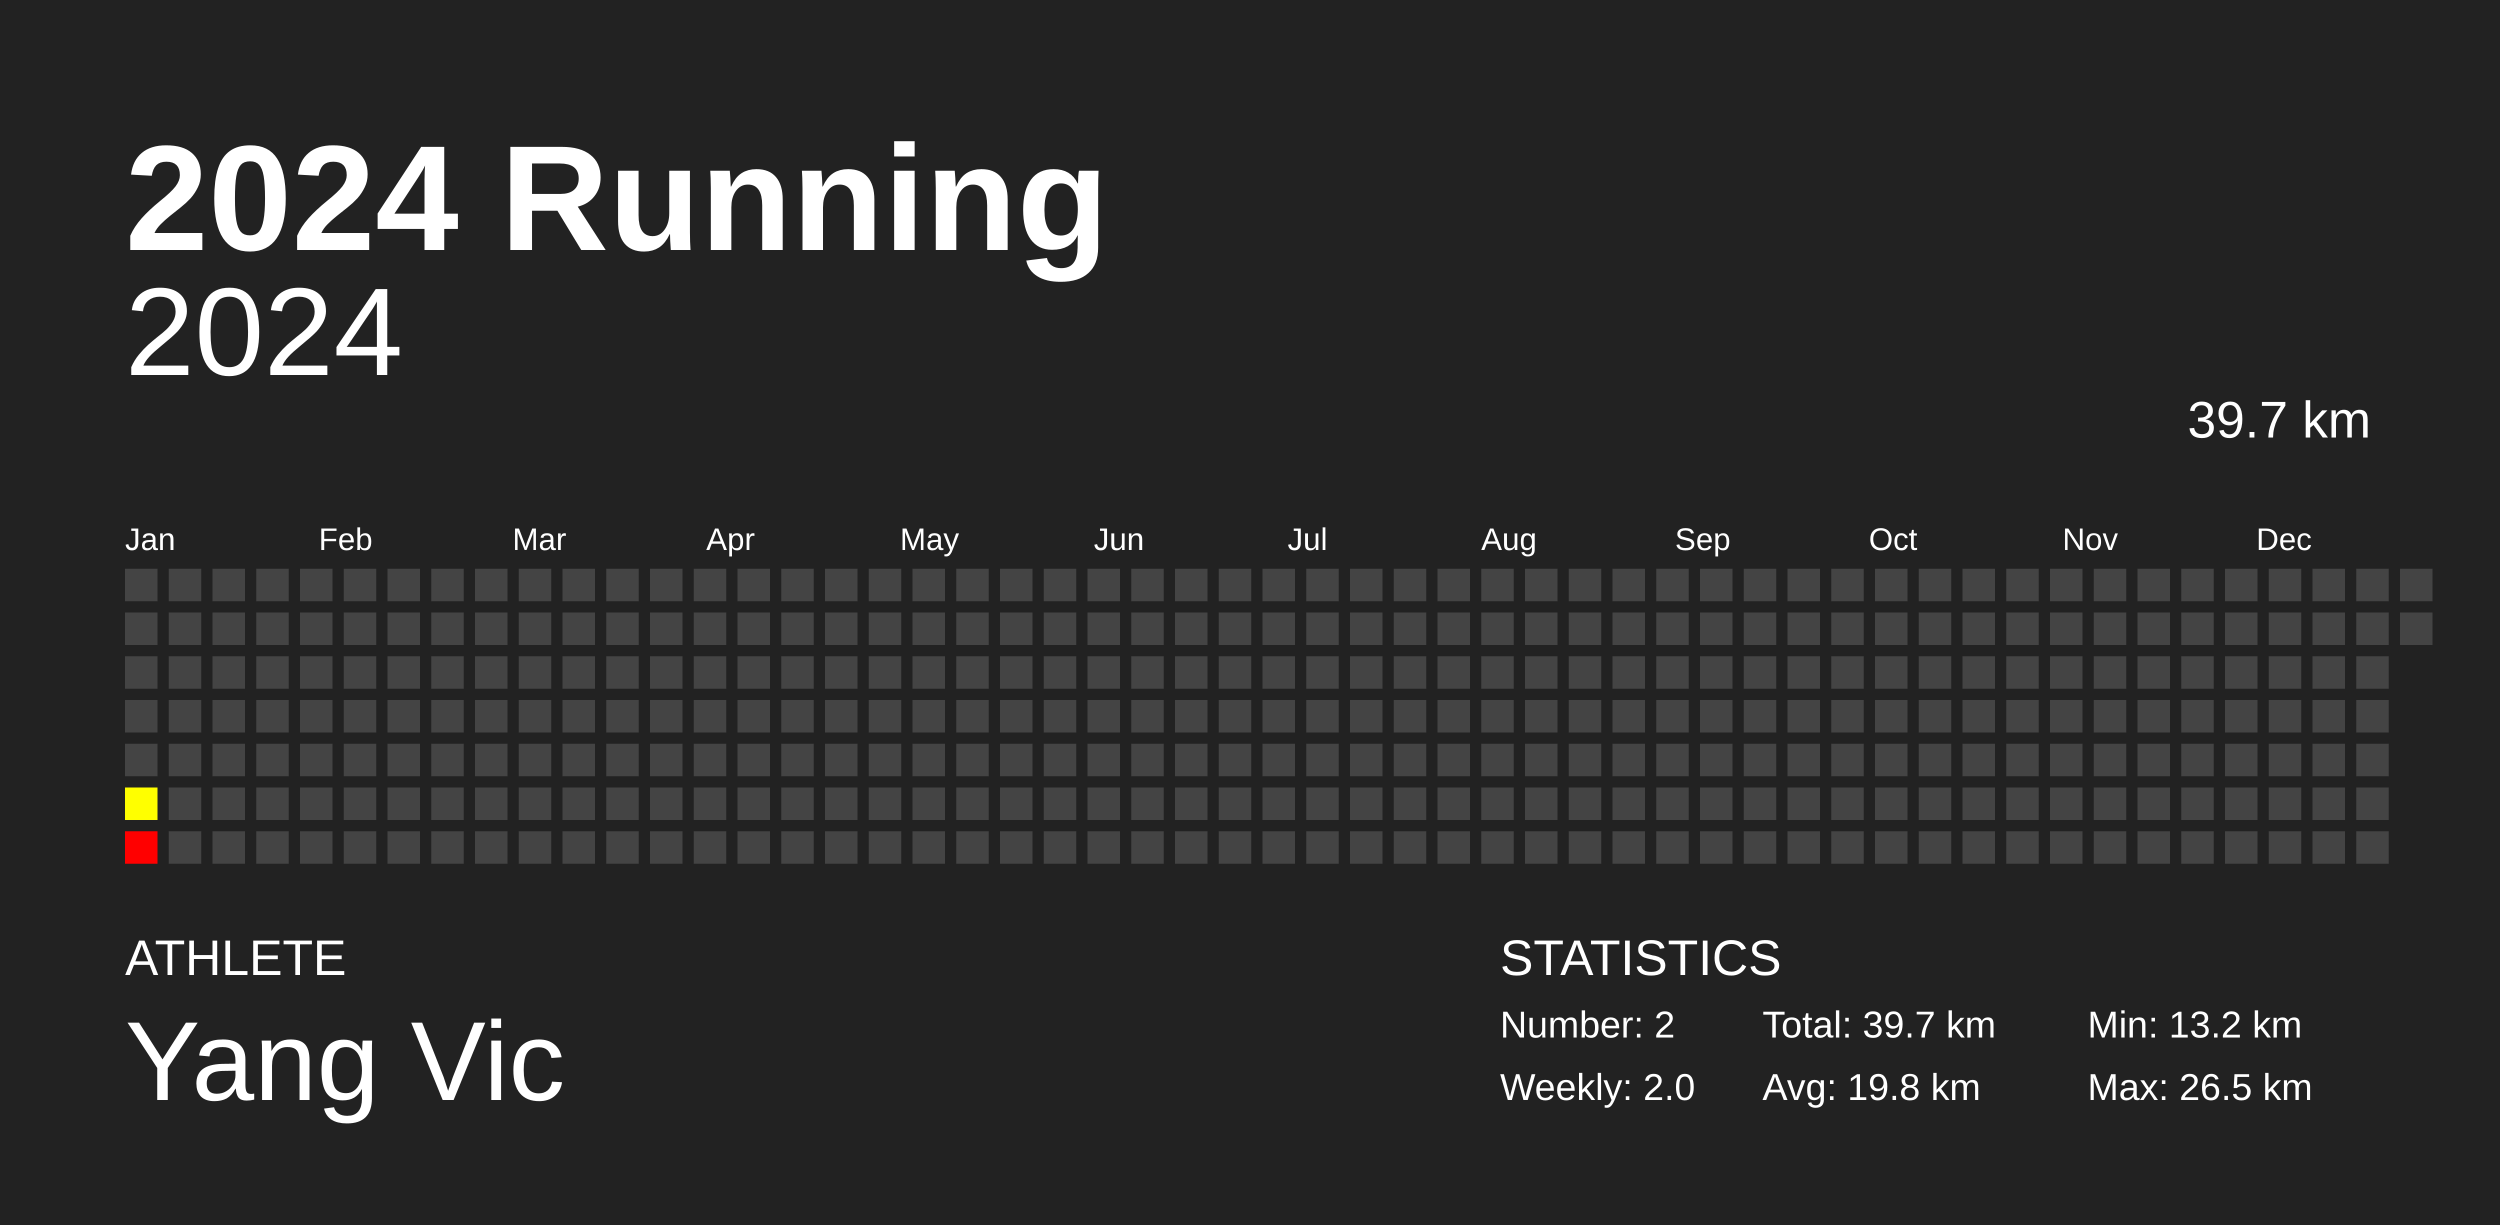
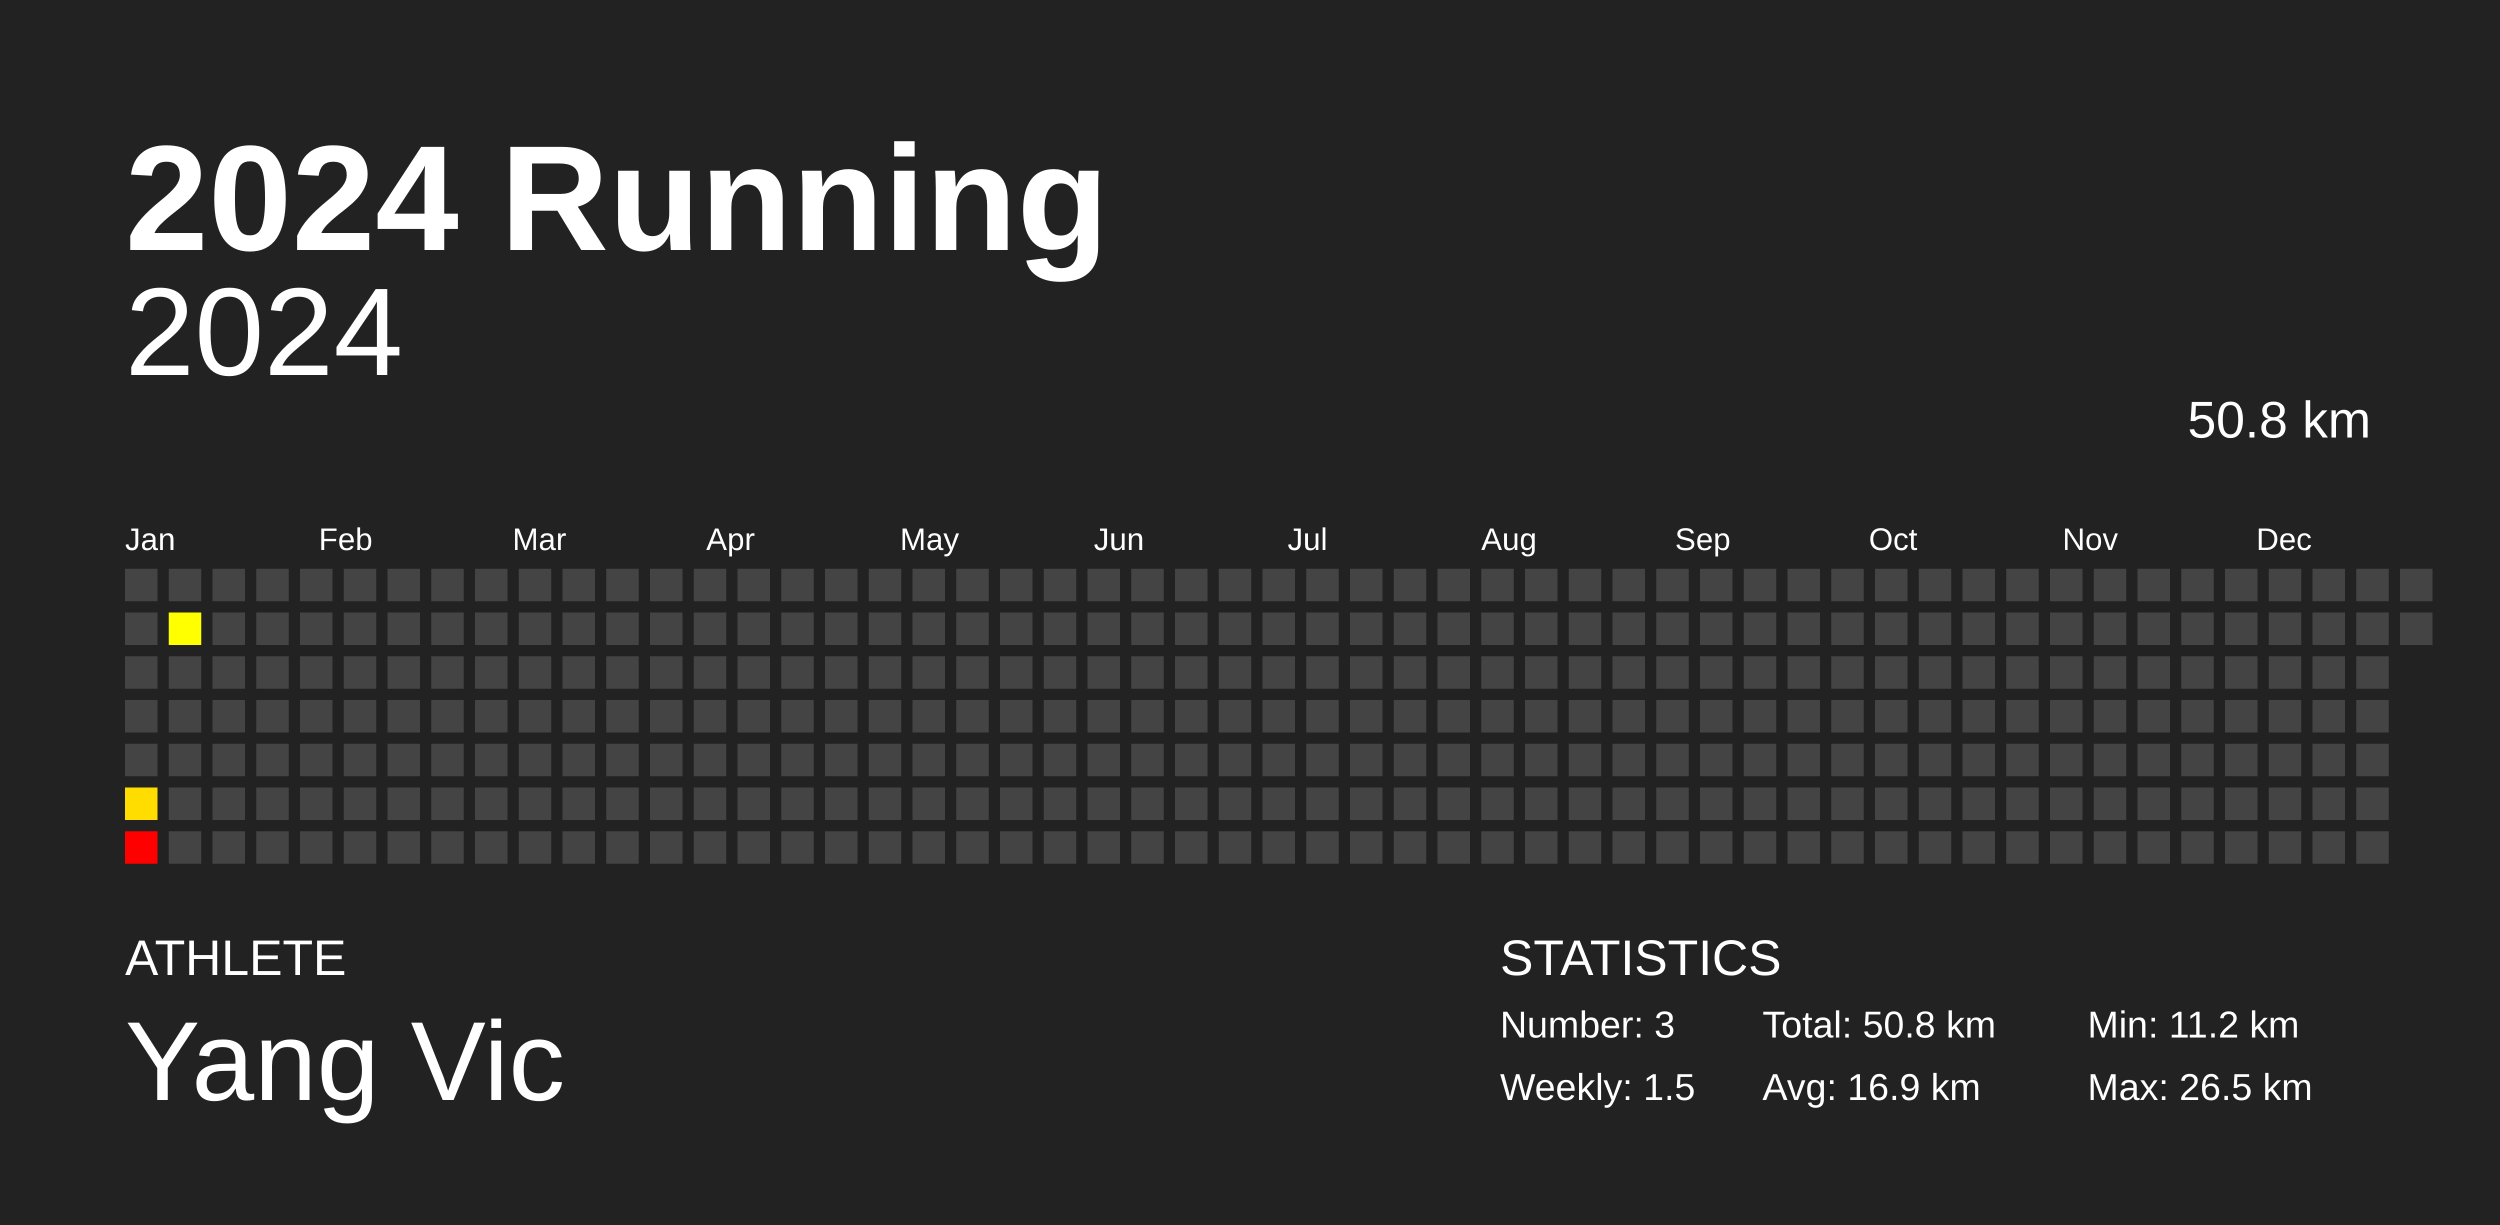
<svg xmlns="http://www.w3.org/2000/svg" baseProfile="full" height="98mm" version="1.1" viewBox="0,0,200,98" width="200mm">
  <defs />
  <rect fill="#222222" height="98" width="200" x="0" y="0" />
  <text fill="#FFFFFF" style="font-size:12px; font-family:Arial; font-weight:bold;" x="10" y="20">2024 Running</text>
  <text fill="#FFFFFF" style="font-size:4px; font-family:Arial" x="10" y="78">ATHLETE</text>
  <text fill="#FFFFFF" style="font-size:9px; font-family:Arial" x="10" y="88">Yang Vic</text>
  <text fill="#FFFFFF" style="font-size:4px; font-family:Arial" x="120" y="78">STATISTICS</text>
-   <text fill="#FFFFFF" style="font-size:3px; font-family:Arial" x="120" y="83">Number: 2</text>
-   <text fill="#FFFFFF" style="font-size:3px; font-family:Arial" x="120" y="88">Weekly: 2.0</text>
-   <text fill="#FFFFFF" style="font-size:3px; font-family:Arial" x="141" y="83">Total: 39.7 km</text>
-   <text fill="#FFFFFF" style="font-size:3px; font-family:Arial" x="141" y="88">Avg: 19.8 km</text>
-   <text fill="#FFFFFF" style="font-size:3px; font-family:Arial" x="167" y="83">Min: 13.2 km</text>
+   <text fill="#FFFFFF" style="font-size:3px; font-family:Arial" x="120" y="83">Number: 3</text>
+   <text fill="#FFFFFF" style="font-size:3px; font-family:Arial" x="120" y="88">Weekly: 1.5</text>
+   <text fill="#FFFFFF" style="font-size:3px; font-family:Arial" x="141" y="83">Total: 50.8 km</text>
+   <text fill="#FFFFFF" style="font-size:3px; font-family:Arial" x="141" y="88">Avg: 16.9 km</text>
+   <text fill="#FFFFFF" style="font-size:3px; font-family:Arial" x="167" y="83">Min: 11.2 km</text>
  <text fill="#FFFFFF" style="font-size:3px; font-family:Arial" x="167" y="88">Max: 26.5 km</text>
  <text alignment-baseline="hanging" fill="#FFFFFF" style="font-size:10.0px; font-family:Arial;" x="10" y="30">2024</text>
-   <text alignment-baseline="hanging" fill="#FFFFFF" style="font-size:4.125px; font-family:Arial;" x="175" y="35">39.7 km</text>
+   <text alignment-baseline="hanging" fill="#FFFFFF" style="font-size:4.125px; font-family:Arial;" x="175" y="35">50.8 km</text>
  <text fill="#FFFFFF" style="font-size:2.5px; font-family:Arial" x="10.0" y="44">Jan</text>
  <text fill="#FFFFFF" style="font-size:2.5px; font-family:Arial" x="25.5" y="44">Feb</text>
  <text fill="#FFFFFF" style="font-size:2.5px; font-family:Arial" x="41.0" y="44">Mar</text>
  <text fill="#FFFFFF" style="font-size:2.5px; font-family:Arial" x="56.5" y="44">Apr</text>
  <text fill="#FFFFFF" style="font-size:2.5px; font-family:Arial" x="72.0" y="44">May</text>
  <text fill="#FFFFFF" style="font-size:2.5px; font-family:Arial" x="87.5" y="44">Jun</text>
  <text fill="#FFFFFF" style="font-size:2.5px; font-family:Arial" x="103.0" y="44">Jul</text>
  <text fill="#FFFFFF" style="font-size:2.5px; font-family:Arial" x="118.5" y="44">Aug</text>
  <text fill="#FFFFFF" style="font-size:2.5px; font-family:Arial" x="134.0" y="44">Sep</text>
  <text fill="#FFFFFF" style="font-size:2.5px; font-family:Arial" x="149.5" y="44">Oct</text>
  <text fill="#FFFFFF" style="font-size:2.5px; font-family:Arial" x="165.0" y="44">Nov</text>
  <text fill="#FFFFFF" style="font-size:2.5px; font-family:Arial" x="180.5" y="44">Dec</text>
  <rect fill="#444444" height="2.6" width="2.6" x="10.0" y="45.5" />
  <rect fill="#444444" height="2.6" width="2.6" x="10.0" y="49.0" />
  <rect fill="#444444" height="2.6" width="2.6" x="10.0" y="52.5" />
  <rect fill="#444444" height="2.6" width="2.6" x="10.0" y="56.0" />
  <rect fill="#444444" height="2.6" width="2.6" x="10.0" y="59.5" />
-   <rect fill="#ffff00" height="2.6" width="2.6" x="10.0" y="63.0" />
+   <rect fill="#ffdd00" height="2.6" width="2.6" x="10.0" y="63.0" />
  <rect fill="red" height="2.6" width="2.6" x="10.0" y="66.5" />
  <rect fill="#444444" height="2.6" width="2.6" x="13.5" y="45.5" />
-   <rect fill="#444444" height="2.6" width="2.6" x="13.5" y="49.0" />
+   <rect fill="#ffff00" height="2.6" width="2.6" x="13.5" y="49.0" />
  <rect fill="#444444" height="2.6" width="2.6" x="13.5" y="52.5" />
  <rect fill="#444444" height="2.6" width="2.6" x="13.5" y="56.0" />
  <rect fill="#444444" height="2.6" width="2.6" x="13.5" y="59.5" />
  <rect fill="#444444" height="2.6" width="2.6" x="13.5" y="63.0" />
  <rect fill="#444444" height="2.6" width="2.6" x="13.5" y="66.5" />
  <rect fill="#444444" height="2.6" width="2.6" x="17.0" y="45.5" />
  <rect fill="#444444" height="2.6" width="2.6" x="17.0" y="49.0" />
  <rect fill="#444444" height="2.6" width="2.6" x="17.0" y="52.5" />
  <rect fill="#444444" height="2.6" width="2.6" x="17.0" y="56.0" />
  <rect fill="#444444" height="2.6" width="2.6" x="17.0" y="59.5" />
  <rect fill="#444444" height="2.6" width="2.6" x="17.0" y="63.0" />
  <rect fill="#444444" height="2.6" width="2.6" x="17.0" y="66.5" />
  <rect fill="#444444" height="2.6" width="2.6" x="20.5" y="45.5" />
  <rect fill="#444444" height="2.6" width="2.6" x="20.5" y="49.0" />
  <rect fill="#444444" height="2.6" width="2.6" x="20.5" y="52.5" />
  <rect fill="#444444" height="2.6" width="2.6" x="20.5" y="56.0" />
  <rect fill="#444444" height="2.6" width="2.6" x="20.5" y="59.5" />
  <rect fill="#444444" height="2.6" width="2.6" x="20.5" y="63.0" />
  <rect fill="#444444" height="2.6" width="2.6" x="20.5" y="66.5" />
  <rect fill="#444444" height="2.6" width="2.6" x="24.0" y="45.5" />
  <rect fill="#444444" height="2.6" width="2.6" x="24.0" y="49.0" />
  <rect fill="#444444" height="2.6" width="2.6" x="24.0" y="52.5" />
  <rect fill="#444444" height="2.6" width="2.6" x="24.0" y="56.0" />
  <rect fill="#444444" height="2.6" width="2.6" x="24.0" y="59.5" />
  <rect fill="#444444" height="2.6" width="2.6" x="24.0" y="63.0" />
  <rect fill="#444444" height="2.6" width="2.6" x="24.0" y="66.5" />
  <rect fill="#444444" height="2.6" width="2.6" x="27.5" y="45.5" />
  <rect fill="#444444" height="2.6" width="2.6" x="27.5" y="49.0" />
  <rect fill="#444444" height="2.6" width="2.6" x="27.5" y="52.5" />
  <rect fill="#444444" height="2.6" width="2.6" x="27.5" y="56.0" />
  <rect fill="#444444" height="2.6" width="2.6" x="27.5" y="59.5" />
  <rect fill="#444444" height="2.6" width="2.6" x="27.5" y="63.0" />
  <rect fill="#444444" height="2.6" width="2.6" x="27.5" y="66.5" />
  <rect fill="#444444" height="2.6" width="2.6" x="31.0" y="45.5" />
  <rect fill="#444444" height="2.6" width="2.6" x="31.0" y="49.0" />
  <rect fill="#444444" height="2.6" width="2.6" x="31.0" y="52.5" />
  <rect fill="#444444" height="2.6" width="2.6" x="31.0" y="56.0" />
  <rect fill="#444444" height="2.6" width="2.6" x="31.0" y="59.5" />
  <rect fill="#444444" height="2.6" width="2.6" x="31.0" y="63.0" />
  <rect fill="#444444" height="2.6" width="2.6" x="31.0" y="66.5" />
  <rect fill="#444444" height="2.6" width="2.6" x="34.5" y="45.5" />
  <rect fill="#444444" height="2.6" width="2.6" x="34.5" y="49.0" />
  <rect fill="#444444" height="2.6" width="2.6" x="34.5" y="52.5" />
  <rect fill="#444444" height="2.6" width="2.6" x="34.5" y="56.0" />
  <rect fill="#444444" height="2.6" width="2.6" x="34.5" y="59.5" />
  <rect fill="#444444" height="2.6" width="2.6" x="34.5" y="63.0" />
  <rect fill="#444444" height="2.6" width="2.6" x="34.5" y="66.5" />
  <rect fill="#444444" height="2.6" width="2.6" x="38.0" y="45.5" />
  <rect fill="#444444" height="2.6" width="2.6" x="38.0" y="49.0" />
  <rect fill="#444444" height="2.6" width="2.6" x="38.0" y="52.5" />
  <rect fill="#444444" height="2.6" width="2.6" x="38.0" y="56.0" />
  <rect fill="#444444" height="2.6" width="2.6" x="38.0" y="59.5" />
  <rect fill="#444444" height="2.6" width="2.6" x="38.0" y="63.0" />
  <rect fill="#444444" height="2.6" width="2.6" x="38.0" y="66.5" />
  <rect fill="#444444" height="2.6" width="2.6" x="41.5" y="45.5" />
  <rect fill="#444444" height="2.6" width="2.6" x="41.5" y="49.0" />
  <rect fill="#444444" height="2.6" width="2.6" x="41.5" y="52.5" />
  <rect fill="#444444" height="2.6" width="2.6" x="41.5" y="56.0" />
  <rect fill="#444444" height="2.6" width="2.6" x="41.5" y="59.5" />
  <rect fill="#444444" height="2.6" width="2.6" x="41.5" y="63.0" />
  <rect fill="#444444" height="2.6" width="2.6" x="41.5" y="66.5" />
  <rect fill="#444444" height="2.6" width="2.6" x="45.0" y="45.5" />
  <rect fill="#444444" height="2.6" width="2.6" x="45.0" y="49.0" />
  <rect fill="#444444" height="2.6" width="2.6" x="45.0" y="52.5" />
  <rect fill="#444444" height="2.6" width="2.6" x="45.0" y="56.0" />
  <rect fill="#444444" height="2.6" width="2.6" x="45.0" y="59.5" />
  <rect fill="#444444" height="2.6" width="2.6" x="45.0" y="63.0" />
  <rect fill="#444444" height="2.6" width="2.6" x="45.0" y="66.5" />
  <rect fill="#444444" height="2.6" width="2.6" x="48.5" y="45.5" />
  <rect fill="#444444" height="2.6" width="2.6" x="48.5" y="49.0" />
  <rect fill="#444444" height="2.6" width="2.6" x="48.5" y="52.5" />
  <rect fill="#444444" height="2.6" width="2.6" x="48.5" y="56.0" />
  <rect fill="#444444" height="2.6" width="2.6" x="48.5" y="59.5" />
  <rect fill="#444444" height="2.6" width="2.6" x="48.5" y="63.0" />
  <rect fill="#444444" height="2.6" width="2.6" x="48.5" y="66.5" />
  <rect fill="#444444" height="2.6" width="2.6" x="52.0" y="45.5" />
  <rect fill="#444444" height="2.6" width="2.6" x="52.0" y="49.0" />
  <rect fill="#444444" height="2.6" width="2.6" x="52.0" y="52.5" />
  <rect fill="#444444" height="2.6" width="2.6" x="52.0" y="56.0" />
  <rect fill="#444444" height="2.6" width="2.6" x="52.0" y="59.5" />
  <rect fill="#444444" height="2.6" width="2.6" x="52.0" y="63.0" />
  <rect fill="#444444" height="2.6" width="2.6" x="52.0" y="66.5" />
  <rect fill="#444444" height="2.6" width="2.6" x="55.5" y="45.5" />
  <rect fill="#444444" height="2.6" width="2.6" x="55.5" y="49.0" />
  <rect fill="#444444" height="2.6" width="2.6" x="55.5" y="52.5" />
  <rect fill="#444444" height="2.6" width="2.6" x="55.5" y="56.0" />
  <rect fill="#444444" height="2.6" width="2.6" x="55.5" y="59.5" />
  <rect fill="#444444" height="2.6" width="2.6" x="55.5" y="63.0" />
  <rect fill="#444444" height="2.6" width="2.6" x="55.5" y="66.5" />
  <rect fill="#444444" height="2.6" width="2.6" x="59.0" y="45.5" />
  <rect fill="#444444" height="2.6" width="2.6" x="59.0" y="49.0" />
  <rect fill="#444444" height="2.6" width="2.6" x="59.0" y="52.5" />
  <rect fill="#444444" height="2.6" width="2.6" x="59.0" y="56.0" />
  <rect fill="#444444" height="2.6" width="2.6" x="59.0" y="59.5" />
  <rect fill="#444444" height="2.6" width="2.6" x="59.0" y="63.0" />
  <rect fill="#444444" height="2.6" width="2.6" x="59.0" y="66.5" />
  <rect fill="#444444" height="2.6" width="2.6" x="62.5" y="45.5" />
  <rect fill="#444444" height="2.6" width="2.6" x="62.5" y="49.0" />
  <rect fill="#444444" height="2.6" width="2.6" x="62.5" y="52.5" />
  <rect fill="#444444" height="2.6" width="2.6" x="62.5" y="56.0" />
  <rect fill="#444444" height="2.6" width="2.6" x="62.5" y="59.5" />
  <rect fill="#444444" height="2.6" width="2.6" x="62.5" y="63.0" />
  <rect fill="#444444" height="2.6" width="2.6" x="62.5" y="66.5" />
  <rect fill="#444444" height="2.6" width="2.6" x="66.0" y="45.5" />
  <rect fill="#444444" height="2.6" width="2.6" x="66.0" y="49.0" />
  <rect fill="#444444" height="2.6" width="2.6" x="66.0" y="52.5" />
  <rect fill="#444444" height="2.6" width="2.6" x="66.0" y="56.0" />
  <rect fill="#444444" height="2.6" width="2.6" x="66.0" y="59.5" />
  <rect fill="#444444" height="2.6" width="2.6" x="66.0" y="63.0" />
  <rect fill="#444444" height="2.6" width="2.6" x="66.0" y="66.5" />
  <rect fill="#444444" height="2.6" width="2.6" x="69.5" y="45.5" />
  <rect fill="#444444" height="2.6" width="2.6" x="69.5" y="49.0" />
  <rect fill="#444444" height="2.6" width="2.6" x="69.5" y="52.5" />
  <rect fill="#444444" height="2.6" width="2.6" x="69.5" y="56.0" />
  <rect fill="#444444" height="2.6" width="2.6" x="69.5" y="59.5" />
  <rect fill="#444444" height="2.6" width="2.6" x="69.5" y="63.0" />
  <rect fill="#444444" height="2.6" width="2.6" x="69.5" y="66.5" />
  <rect fill="#444444" height="2.6" width="2.6" x="73.0" y="45.5" />
  <rect fill="#444444" height="2.6" width="2.6" x="73.0" y="49.0" />
  <rect fill="#444444" height="2.6" width="2.6" x="73.0" y="52.5" />
  <rect fill="#444444" height="2.6" width="2.6" x="73.0" y="56.0" />
  <rect fill="#444444" height="2.6" width="2.6" x="73.0" y="59.5" />
  <rect fill="#444444" height="2.6" width="2.6" x="73.0" y="63.0" />
  <rect fill="#444444" height="2.6" width="2.6" x="73.0" y="66.5" />
  <rect fill="#444444" height="2.6" width="2.6" x="76.5" y="45.5" />
  <rect fill="#444444" height="2.6" width="2.6" x="76.5" y="49.0" />
  <rect fill="#444444" height="2.6" width="2.6" x="76.5" y="52.5" />
  <rect fill="#444444" height="2.6" width="2.6" x="76.5" y="56.0" />
  <rect fill="#444444" height="2.6" width="2.6" x="76.5" y="59.5" />
  <rect fill="#444444" height="2.6" width="2.6" x="76.5" y="63.0" />
  <rect fill="#444444" height="2.6" width="2.6" x="76.5" y="66.5" />
  <rect fill="#444444" height="2.6" width="2.6" x="80.0" y="45.5" />
  <rect fill="#444444" height="2.6" width="2.6" x="80.0" y="49.0" />
  <rect fill="#444444" height="2.6" width="2.6" x="80.0" y="52.5" />
  <rect fill="#444444" height="2.6" width="2.6" x="80.0" y="56.0" />
  <rect fill="#444444" height="2.6" width="2.6" x="80.0" y="59.5" />
  <rect fill="#444444" height="2.6" width="2.6" x="80.0" y="63.0" />
  <rect fill="#444444" height="2.6" width="2.6" x="80.0" y="66.5" />
  <rect fill="#444444" height="2.6" width="2.6" x="83.5" y="45.5" />
  <rect fill="#444444" height="2.6" width="2.6" x="83.5" y="49.0" />
  <rect fill="#444444" height="2.6" width="2.6" x="83.5" y="52.5" />
  <rect fill="#444444" height="2.6" width="2.6" x="83.5" y="56.0" />
  <rect fill="#444444" height="2.6" width="2.6" x="83.5" y="59.5" />
  <rect fill="#444444" height="2.6" width="2.6" x="83.5" y="63.0" />
  <rect fill="#444444" height="2.6" width="2.6" x="83.5" y="66.5" />
  <rect fill="#444444" height="2.6" width="2.6" x="87.0" y="45.5" />
  <rect fill="#444444" height="2.6" width="2.6" x="87.0" y="49.0" />
  <rect fill="#444444" height="2.6" width="2.6" x="87.0" y="52.5" />
  <rect fill="#444444" height="2.6" width="2.6" x="87.0" y="56.0" />
  <rect fill="#444444" height="2.6" width="2.6" x="87.0" y="59.5" />
  <rect fill="#444444" height="2.6" width="2.6" x="87.0" y="63.0" />
  <rect fill="#444444" height="2.6" width="2.6" x="87.0" y="66.5" />
  <rect fill="#444444" height="2.6" width="2.6" x="90.5" y="45.5" />
  <rect fill="#444444" height="2.6" width="2.6" x="90.5" y="49.0" />
  <rect fill="#444444" height="2.6" width="2.6" x="90.5" y="52.5" />
  <rect fill="#444444" height="2.6" width="2.6" x="90.5" y="56.0" />
  <rect fill="#444444" height="2.6" width="2.6" x="90.5" y="59.5" />
  <rect fill="#444444" height="2.6" width="2.6" x="90.5" y="63.0" />
  <rect fill="#444444" height="2.6" width="2.6" x="90.5" y="66.5" />
  <rect fill="#444444" height="2.6" width="2.6" x="94.0" y="45.5" />
  <rect fill="#444444" height="2.6" width="2.6" x="94.0" y="49.0" />
  <rect fill="#444444" height="2.6" width="2.6" x="94.0" y="52.5" />
  <rect fill="#444444" height="2.6" width="2.6" x="94.0" y="56.0" />
  <rect fill="#444444" height="2.6" width="2.6" x="94.0" y="59.5" />
  <rect fill="#444444" height="2.6" width="2.6" x="94.0" y="63.0" />
  <rect fill="#444444" height="2.6" width="2.6" x="94.0" y="66.5" />
  <rect fill="#444444" height="2.6" width="2.6" x="97.5" y="45.5" />
  <rect fill="#444444" height="2.6" width="2.6" x="97.5" y="49.0" />
  <rect fill="#444444" height="2.6" width="2.6" x="97.5" y="52.5" />
  <rect fill="#444444" height="2.6" width="2.6" x="97.5" y="56.0" />
  <rect fill="#444444" height="2.6" width="2.6" x="97.5" y="59.5" />
  <rect fill="#444444" height="2.6" width="2.6" x="97.5" y="63.0" />
  <rect fill="#444444" height="2.6" width="2.6" x="97.5" y="66.5" />
  <rect fill="#444444" height="2.6" width="2.6" x="101.0" y="45.5" />
  <rect fill="#444444" height="2.6" width="2.6" x="101.0" y="49.0" />
  <rect fill="#444444" height="2.6" width="2.6" x="101.0" y="52.5" />
  <rect fill="#444444" height="2.6" width="2.6" x="101.0" y="56.0" />
  <rect fill="#444444" height="2.6" width="2.6" x="101.0" y="59.5" />
  <rect fill="#444444" height="2.6" width="2.6" x="101.0" y="63.0" />
  <rect fill="#444444" height="2.6" width="2.6" x="101.0" y="66.5" />
  <rect fill="#444444" height="2.6" width="2.6" x="104.5" y="45.5" />
  <rect fill="#444444" height="2.6" width="2.6" x="104.5" y="49.0" />
  <rect fill="#444444" height="2.6" width="2.6" x="104.5" y="52.5" />
  <rect fill="#444444" height="2.6" width="2.6" x="104.5" y="56.0" />
  <rect fill="#444444" height="2.6" width="2.6" x="104.5" y="59.5" />
  <rect fill="#444444" height="2.6" width="2.6" x="104.5" y="63.0" />
  <rect fill="#444444" height="2.6" width="2.6" x="104.5" y="66.5" />
  <rect fill="#444444" height="2.6" width="2.6" x="108.0" y="45.5" />
  <rect fill="#444444" height="2.6" width="2.6" x="108.0" y="49.0" />
  <rect fill="#444444" height="2.6" width="2.6" x="108.0" y="52.5" />
  <rect fill="#444444" height="2.6" width="2.6" x="108.0" y="56.0" />
  <rect fill="#444444" height="2.6" width="2.6" x="108.0" y="59.5" />
  <rect fill="#444444" height="2.6" width="2.6" x="108.0" y="63.0" />
  <rect fill="#444444" height="2.6" width="2.6" x="108.0" y="66.5" />
  <rect fill="#444444" height="2.6" width="2.6" x="111.5" y="45.5" />
  <rect fill="#444444" height="2.6" width="2.6" x="111.5" y="49.0" />
  <rect fill="#444444" height="2.6" width="2.6" x="111.5" y="52.5" />
  <rect fill="#444444" height="2.6" width="2.6" x="111.5" y="56.0" />
  <rect fill="#444444" height="2.6" width="2.6" x="111.5" y="59.5" />
  <rect fill="#444444" height="2.6" width="2.6" x="111.5" y="63.0" />
  <rect fill="#444444" height="2.6" width="2.6" x="111.5" y="66.5" />
  <rect fill="#444444" height="2.6" width="2.6" x="115.0" y="45.5" />
  <rect fill="#444444" height="2.6" width="2.6" x="115.0" y="49.0" />
  <rect fill="#444444" height="2.6" width="2.6" x="115.0" y="52.5" />
  <rect fill="#444444" height="2.6" width="2.6" x="115.0" y="56.0" />
  <rect fill="#444444" height="2.6" width="2.6" x="115.0" y="59.5" />
  <rect fill="#444444" height="2.6" width="2.6" x="115.0" y="63.0" />
  <rect fill="#444444" height="2.6" width="2.6" x="115.0" y="66.5" />
  <rect fill="#444444" height="2.6" width="2.6" x="118.5" y="45.5" />
  <rect fill="#444444" height="2.6" width="2.6" x="118.5" y="49.0" />
  <rect fill="#444444" height="2.6" width="2.6" x="118.5" y="52.5" />
  <rect fill="#444444" height="2.6" width="2.6" x="118.5" y="56.0" />
  <rect fill="#444444" height="2.6" width="2.6" x="118.5" y="59.5" />
  <rect fill="#444444" height="2.6" width="2.6" x="118.5" y="63.0" />
  <rect fill="#444444" height="2.6" width="2.6" x="118.5" y="66.5" />
  <rect fill="#444444" height="2.6" width="2.6" x="122.0" y="45.5" />
  <rect fill="#444444" height="2.6" width="2.6" x="122.0" y="49.0" />
  <rect fill="#444444" height="2.6" width="2.6" x="122.0" y="52.5" />
  <rect fill="#444444" height="2.6" width="2.6" x="122.0" y="56.0" />
  <rect fill="#444444" height="2.6" width="2.6" x="122.0" y="59.5" />
  <rect fill="#444444" height="2.6" width="2.6" x="122.0" y="63.0" />
  <rect fill="#444444" height="2.6" width="2.6" x="122.0" y="66.5" />
  <rect fill="#444444" height="2.6" width="2.6" x="125.5" y="45.5" />
  <rect fill="#444444" height="2.6" width="2.6" x="125.5" y="49.0" />
  <rect fill="#444444" height="2.6" width="2.6" x="125.5" y="52.5" />
  <rect fill="#444444" height="2.6" width="2.6" x="125.5" y="56.0" />
  <rect fill="#444444" height="2.6" width="2.6" x="125.5" y="59.5" />
  <rect fill="#444444" height="2.6" width="2.6" x="125.5" y="63.0" />
  <rect fill="#444444" height="2.6" width="2.6" x="125.5" y="66.5" />
  <rect fill="#444444" height="2.6" width="2.6" x="129.0" y="45.5" />
  <rect fill="#444444" height="2.6" width="2.6" x="129.0" y="49.0" />
  <rect fill="#444444" height="2.6" width="2.6" x="129.0" y="52.5" />
  <rect fill="#444444" height="2.6" width="2.6" x="129.0" y="56.0" />
  <rect fill="#444444" height="2.6" width="2.6" x="129.0" y="59.5" />
  <rect fill="#444444" height="2.6" width="2.6" x="129.0" y="63.0" />
  <rect fill="#444444" height="2.6" width="2.6" x="129.0" y="66.5" />
  <rect fill="#444444" height="2.6" width="2.6" x="132.5" y="45.5" />
  <rect fill="#444444" height="2.6" width="2.6" x="132.5" y="49.0" />
  <rect fill="#444444" height="2.6" width="2.6" x="132.5" y="52.5" />
  <rect fill="#444444" height="2.6" width="2.6" x="132.5" y="56.0" />
  <rect fill="#444444" height="2.6" width="2.6" x="132.5" y="59.5" />
  <rect fill="#444444" height="2.6" width="2.6" x="132.5" y="63.0" />
  <rect fill="#444444" height="2.6" width="2.6" x="132.5" y="66.5" />
  <rect fill="#444444" height="2.6" width="2.6" x="136.0" y="45.5" />
  <rect fill="#444444" height="2.6" width="2.6" x="136.0" y="49.0" />
  <rect fill="#444444" height="2.6" width="2.6" x="136.0" y="52.5" />
  <rect fill="#444444" height="2.6" width="2.6" x="136.0" y="56.0" />
  <rect fill="#444444" height="2.6" width="2.6" x="136.0" y="59.5" />
  <rect fill="#444444" height="2.6" width="2.6" x="136.0" y="63.0" />
  <rect fill="#444444" height="2.6" width="2.6" x="136.0" y="66.5" />
  <rect fill="#444444" height="2.6" width="2.6" x="139.5" y="45.5" />
  <rect fill="#444444" height="2.6" width="2.6" x="139.5" y="49.0" />
  <rect fill="#444444" height="2.6" width="2.6" x="139.5" y="52.5" />
  <rect fill="#444444" height="2.6" width="2.6" x="139.5" y="56.0" />
  <rect fill="#444444" height="2.6" width="2.6" x="139.5" y="59.5" />
  <rect fill="#444444" height="2.6" width="2.6" x="139.5" y="63.0" />
  <rect fill="#444444" height="2.6" width="2.6" x="139.5" y="66.5" />
  <rect fill="#444444" height="2.6" width="2.6" x="143.0" y="45.5" />
  <rect fill="#444444" height="2.6" width="2.6" x="143.0" y="49.0" />
  <rect fill="#444444" height="2.6" width="2.6" x="143.0" y="52.5" />
  <rect fill="#444444" height="2.6" width="2.6" x="143.0" y="56.0" />
  <rect fill="#444444" height="2.6" width="2.6" x="143.0" y="59.5" />
  <rect fill="#444444" height="2.6" width="2.6" x="143.0" y="63.0" />
  <rect fill="#444444" height="2.6" width="2.6" x="143.0" y="66.5" />
  <rect fill="#444444" height="2.6" width="2.6" x="146.5" y="45.5" />
  <rect fill="#444444" height="2.6" width="2.6" x="146.5" y="49.0" />
  <rect fill="#444444" height="2.6" width="2.6" x="146.5" y="52.5" />
  <rect fill="#444444" height="2.6" width="2.6" x="146.5" y="56.0" />
  <rect fill="#444444" height="2.6" width="2.6" x="146.5" y="59.5" />
  <rect fill="#444444" height="2.6" width="2.6" x="146.5" y="63.0" />
  <rect fill="#444444" height="2.6" width="2.6" x="146.5" y="66.5" />
  <rect fill="#444444" height="2.6" width="2.6" x="150.0" y="45.5" />
  <rect fill="#444444" height="2.6" width="2.6" x="150.0" y="49.0" />
  <rect fill="#444444" height="2.6" width="2.6" x="150.0" y="52.5" />
  <rect fill="#444444" height="2.6" width="2.6" x="150.0" y="56.0" />
  <rect fill="#444444" height="2.6" width="2.6" x="150.0" y="59.5" />
  <rect fill="#444444" height="2.6" width="2.6" x="150.0" y="63.0" />
  <rect fill="#444444" height="2.6" width="2.6" x="150.0" y="66.5" />
  <rect fill="#444444" height="2.6" width="2.6" x="153.5" y="45.5" />
  <rect fill="#444444" height="2.6" width="2.6" x="153.5" y="49.0" />
  <rect fill="#444444" height="2.6" width="2.6" x="153.5" y="52.5" />
  <rect fill="#444444" height="2.6" width="2.6" x="153.5" y="56.0" />
  <rect fill="#444444" height="2.6" width="2.6" x="153.5" y="59.5" />
  <rect fill="#444444" height="2.6" width="2.6" x="153.5" y="63.0" />
  <rect fill="#444444" height="2.6" width="2.6" x="153.5" y="66.5" />
  <rect fill="#444444" height="2.6" width="2.6" x="157.0" y="45.5" />
  <rect fill="#444444" height="2.6" width="2.6" x="157.0" y="49.0" />
  <rect fill="#444444" height="2.6" width="2.6" x="157.0" y="52.5" />
  <rect fill="#444444" height="2.6" width="2.6" x="157.0" y="56.0" />
  <rect fill="#444444" height="2.6" width="2.6" x="157.0" y="59.5" />
  <rect fill="#444444" height="2.6" width="2.6" x="157.0" y="63.0" />
  <rect fill="#444444" height="2.6" width="2.6" x="157.0" y="66.5" />
  <rect fill="#444444" height="2.6" width="2.6" x="160.5" y="45.5" />
  <rect fill="#444444" height="2.6" width="2.6" x="160.5" y="49.0" />
  <rect fill="#444444" height="2.6" width="2.6" x="160.5" y="52.5" />
  <rect fill="#444444" height="2.6" width="2.6" x="160.5" y="56.0" />
  <rect fill="#444444" height="2.6" width="2.6" x="160.5" y="59.5" />
  <rect fill="#444444" height="2.6" width="2.6" x="160.5" y="63.0" />
  <rect fill="#444444" height="2.6" width="2.6" x="160.5" y="66.5" />
  <rect fill="#444444" height="2.6" width="2.6" x="164.0" y="45.5" />
  <rect fill="#444444" height="2.6" width="2.6" x="164.0" y="49.0" />
  <rect fill="#444444" height="2.6" width="2.6" x="164.0" y="52.5" />
  <rect fill="#444444" height="2.6" width="2.6" x="164.0" y="56.0" />
  <rect fill="#444444" height="2.6" width="2.6" x="164.0" y="59.5" />
  <rect fill="#444444" height="2.6" width="2.6" x="164.0" y="63.0" />
  <rect fill="#444444" height="2.6" width="2.6" x="164.0" y="66.5" />
  <rect fill="#444444" height="2.6" width="2.6" x="167.5" y="45.5" />
  <rect fill="#444444" height="2.6" width="2.6" x="167.5" y="49.0" />
  <rect fill="#444444" height="2.6" width="2.6" x="167.5" y="52.5" />
  <rect fill="#444444" height="2.6" width="2.6" x="167.5" y="56.0" />
  <rect fill="#444444" height="2.6" width="2.6" x="167.5" y="59.5" />
  <rect fill="#444444" height="2.6" width="2.6" x="167.5" y="63.0" />
  <rect fill="#444444" height="2.6" width="2.6" x="167.5" y="66.5" />
  <rect fill="#444444" height="2.6" width="2.6" x="171.0" y="45.5" />
  <rect fill="#444444" height="2.6" width="2.6" x="171.0" y="49.0" />
  <rect fill="#444444" height="2.6" width="2.6" x="171.0" y="52.5" />
  <rect fill="#444444" height="2.6" width="2.6" x="171.0" y="56.0" />
  <rect fill="#444444" height="2.6" width="2.6" x="171.0" y="59.5" />
  <rect fill="#444444" height="2.6" width="2.6" x="171.0" y="63.0" />
  <rect fill="#444444" height="2.6" width="2.6" x="171.0" y="66.5" />
  <rect fill="#444444" height="2.6" width="2.6" x="174.5" y="45.5" />
  <rect fill="#444444" height="2.6" width="2.6" x="174.5" y="49.0" />
  <rect fill="#444444" height="2.6" width="2.6" x="174.5" y="52.5" />
  <rect fill="#444444" height="2.6" width="2.6" x="174.5" y="56.0" />
  <rect fill="#444444" height="2.6" width="2.6" x="174.5" y="59.5" />
  <rect fill="#444444" height="2.6" width="2.6" x="174.5" y="63.0" />
  <rect fill="#444444" height="2.6" width="2.6" x="174.5" y="66.5" />
  <rect fill="#444444" height="2.6" width="2.6" x="178.0" y="45.5" />
  <rect fill="#444444" height="2.6" width="2.6" x="178.0" y="49.0" />
  <rect fill="#444444" height="2.6" width="2.6" x="178.0" y="52.5" />
  <rect fill="#444444" height="2.6" width="2.6" x="178.0" y="56.0" />
  <rect fill="#444444" height="2.6" width="2.6" x="178.0" y="59.5" />
  <rect fill="#444444" height="2.6" width="2.6" x="178.0" y="63.0" />
  <rect fill="#444444" height="2.6" width="2.6" x="178.0" y="66.5" />
  <rect fill="#444444" height="2.6" width="2.6" x="181.5" y="45.5" />
  <rect fill="#444444" height="2.6" width="2.6" x="181.5" y="49.0" />
  <rect fill="#444444" height="2.6" width="2.6" x="181.5" y="52.5" />
  <rect fill="#444444" height="2.6" width="2.6" x="181.5" y="56.0" />
  <rect fill="#444444" height="2.6" width="2.6" x="181.5" y="59.5" />
  <rect fill="#444444" height="2.6" width="2.6" x="181.5" y="63.0" />
  <rect fill="#444444" height="2.6" width="2.6" x="181.5" y="66.5" />
  <rect fill="#444444" height="2.6" width="2.6" x="185.0" y="45.5" />
  <rect fill="#444444" height="2.6" width="2.6" x="185.0" y="49.0" />
  <rect fill="#444444" height="2.6" width="2.6" x="185.0" y="52.5" />
  <rect fill="#444444" height="2.6" width="2.6" x="185.0" y="56.0" />
  <rect fill="#444444" height="2.6" width="2.6" x="185.0" y="59.5" />
  <rect fill="#444444" height="2.6" width="2.6" x="185.0" y="63.0" />
  <rect fill="#444444" height="2.6" width="2.6" x="185.0" y="66.5" />
  <rect fill="#444444" height="2.6" width="2.6" x="188.5" y="45.5" />
  <rect fill="#444444" height="2.6" width="2.6" x="188.5" y="49.0" />
  <rect fill="#444444" height="2.6" width="2.6" x="188.5" y="52.5" />
  <rect fill="#444444" height="2.6" width="2.6" x="188.5" y="56.0" />
  <rect fill="#444444" height="2.6" width="2.6" x="188.5" y="59.5" />
  <rect fill="#444444" height="2.6" width="2.6" x="188.5" y="63.0" />
  <rect fill="#444444" height="2.6" width="2.6" x="188.5" y="66.5" />
  <rect fill="#444444" height="2.6" width="2.6" x="192.0" y="45.5" />
  <rect fill="#444444" height="2.6" width="2.6" x="192.0" y="49.0" />
</svg>
